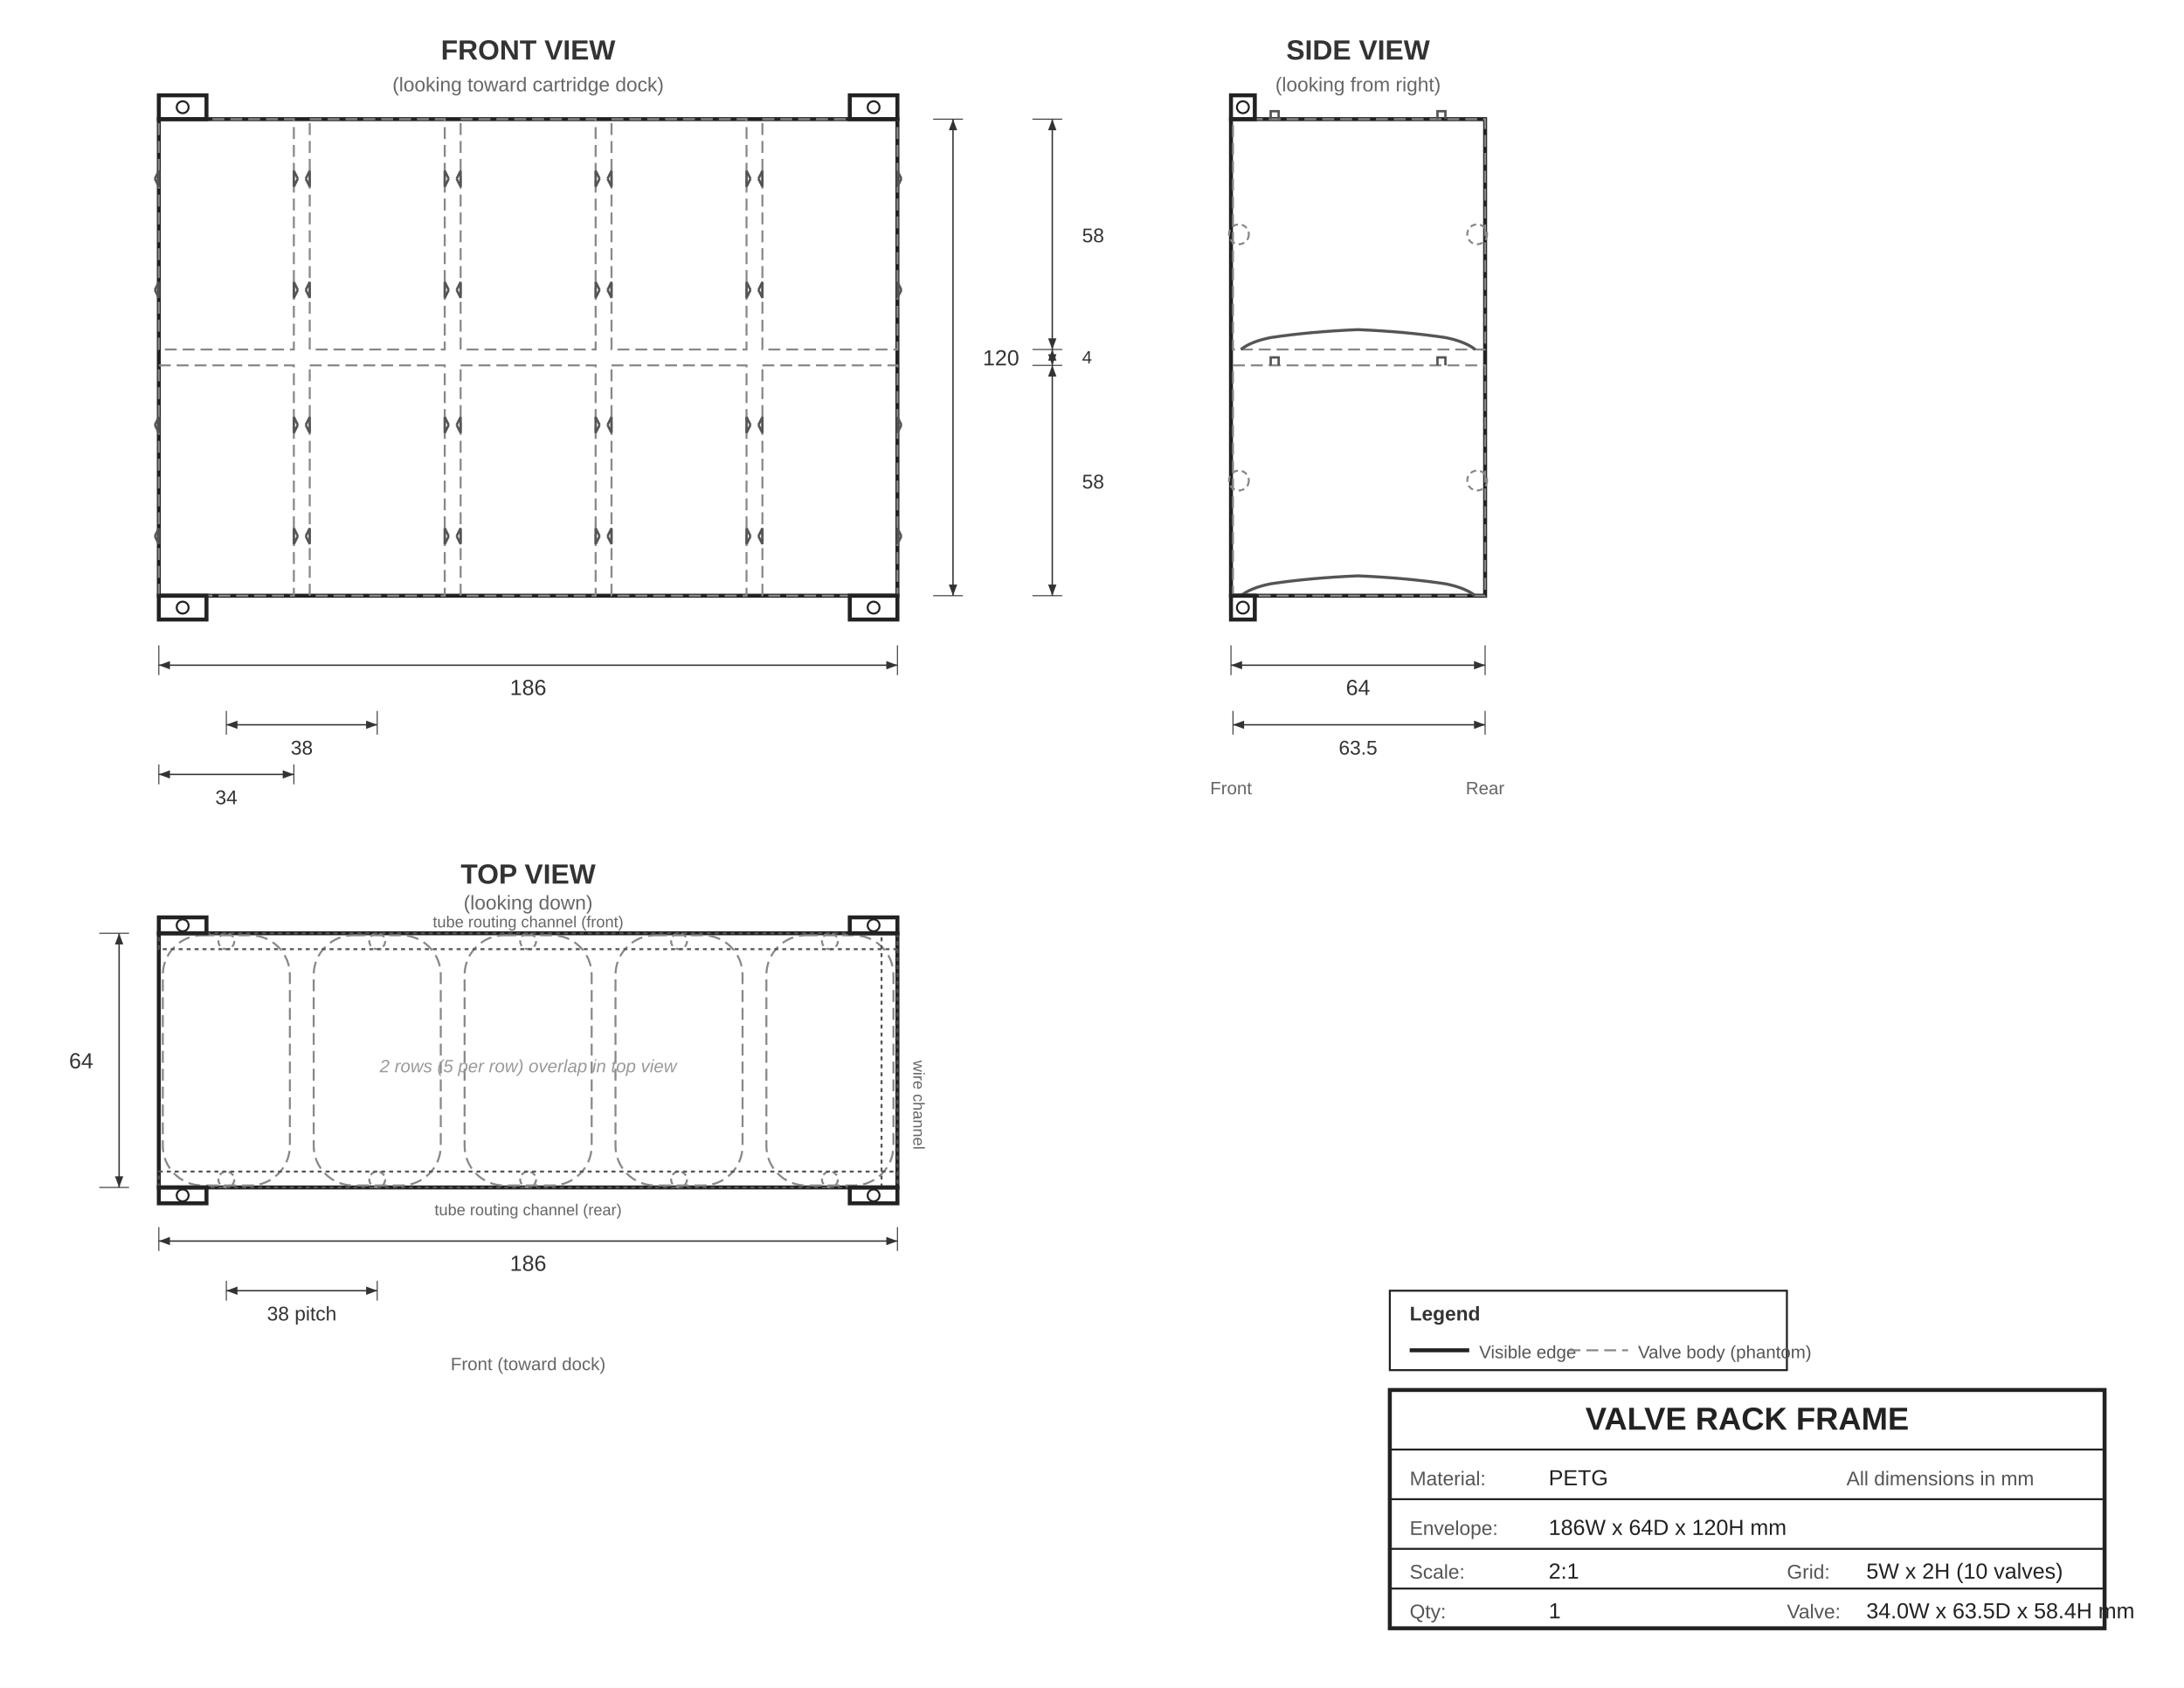
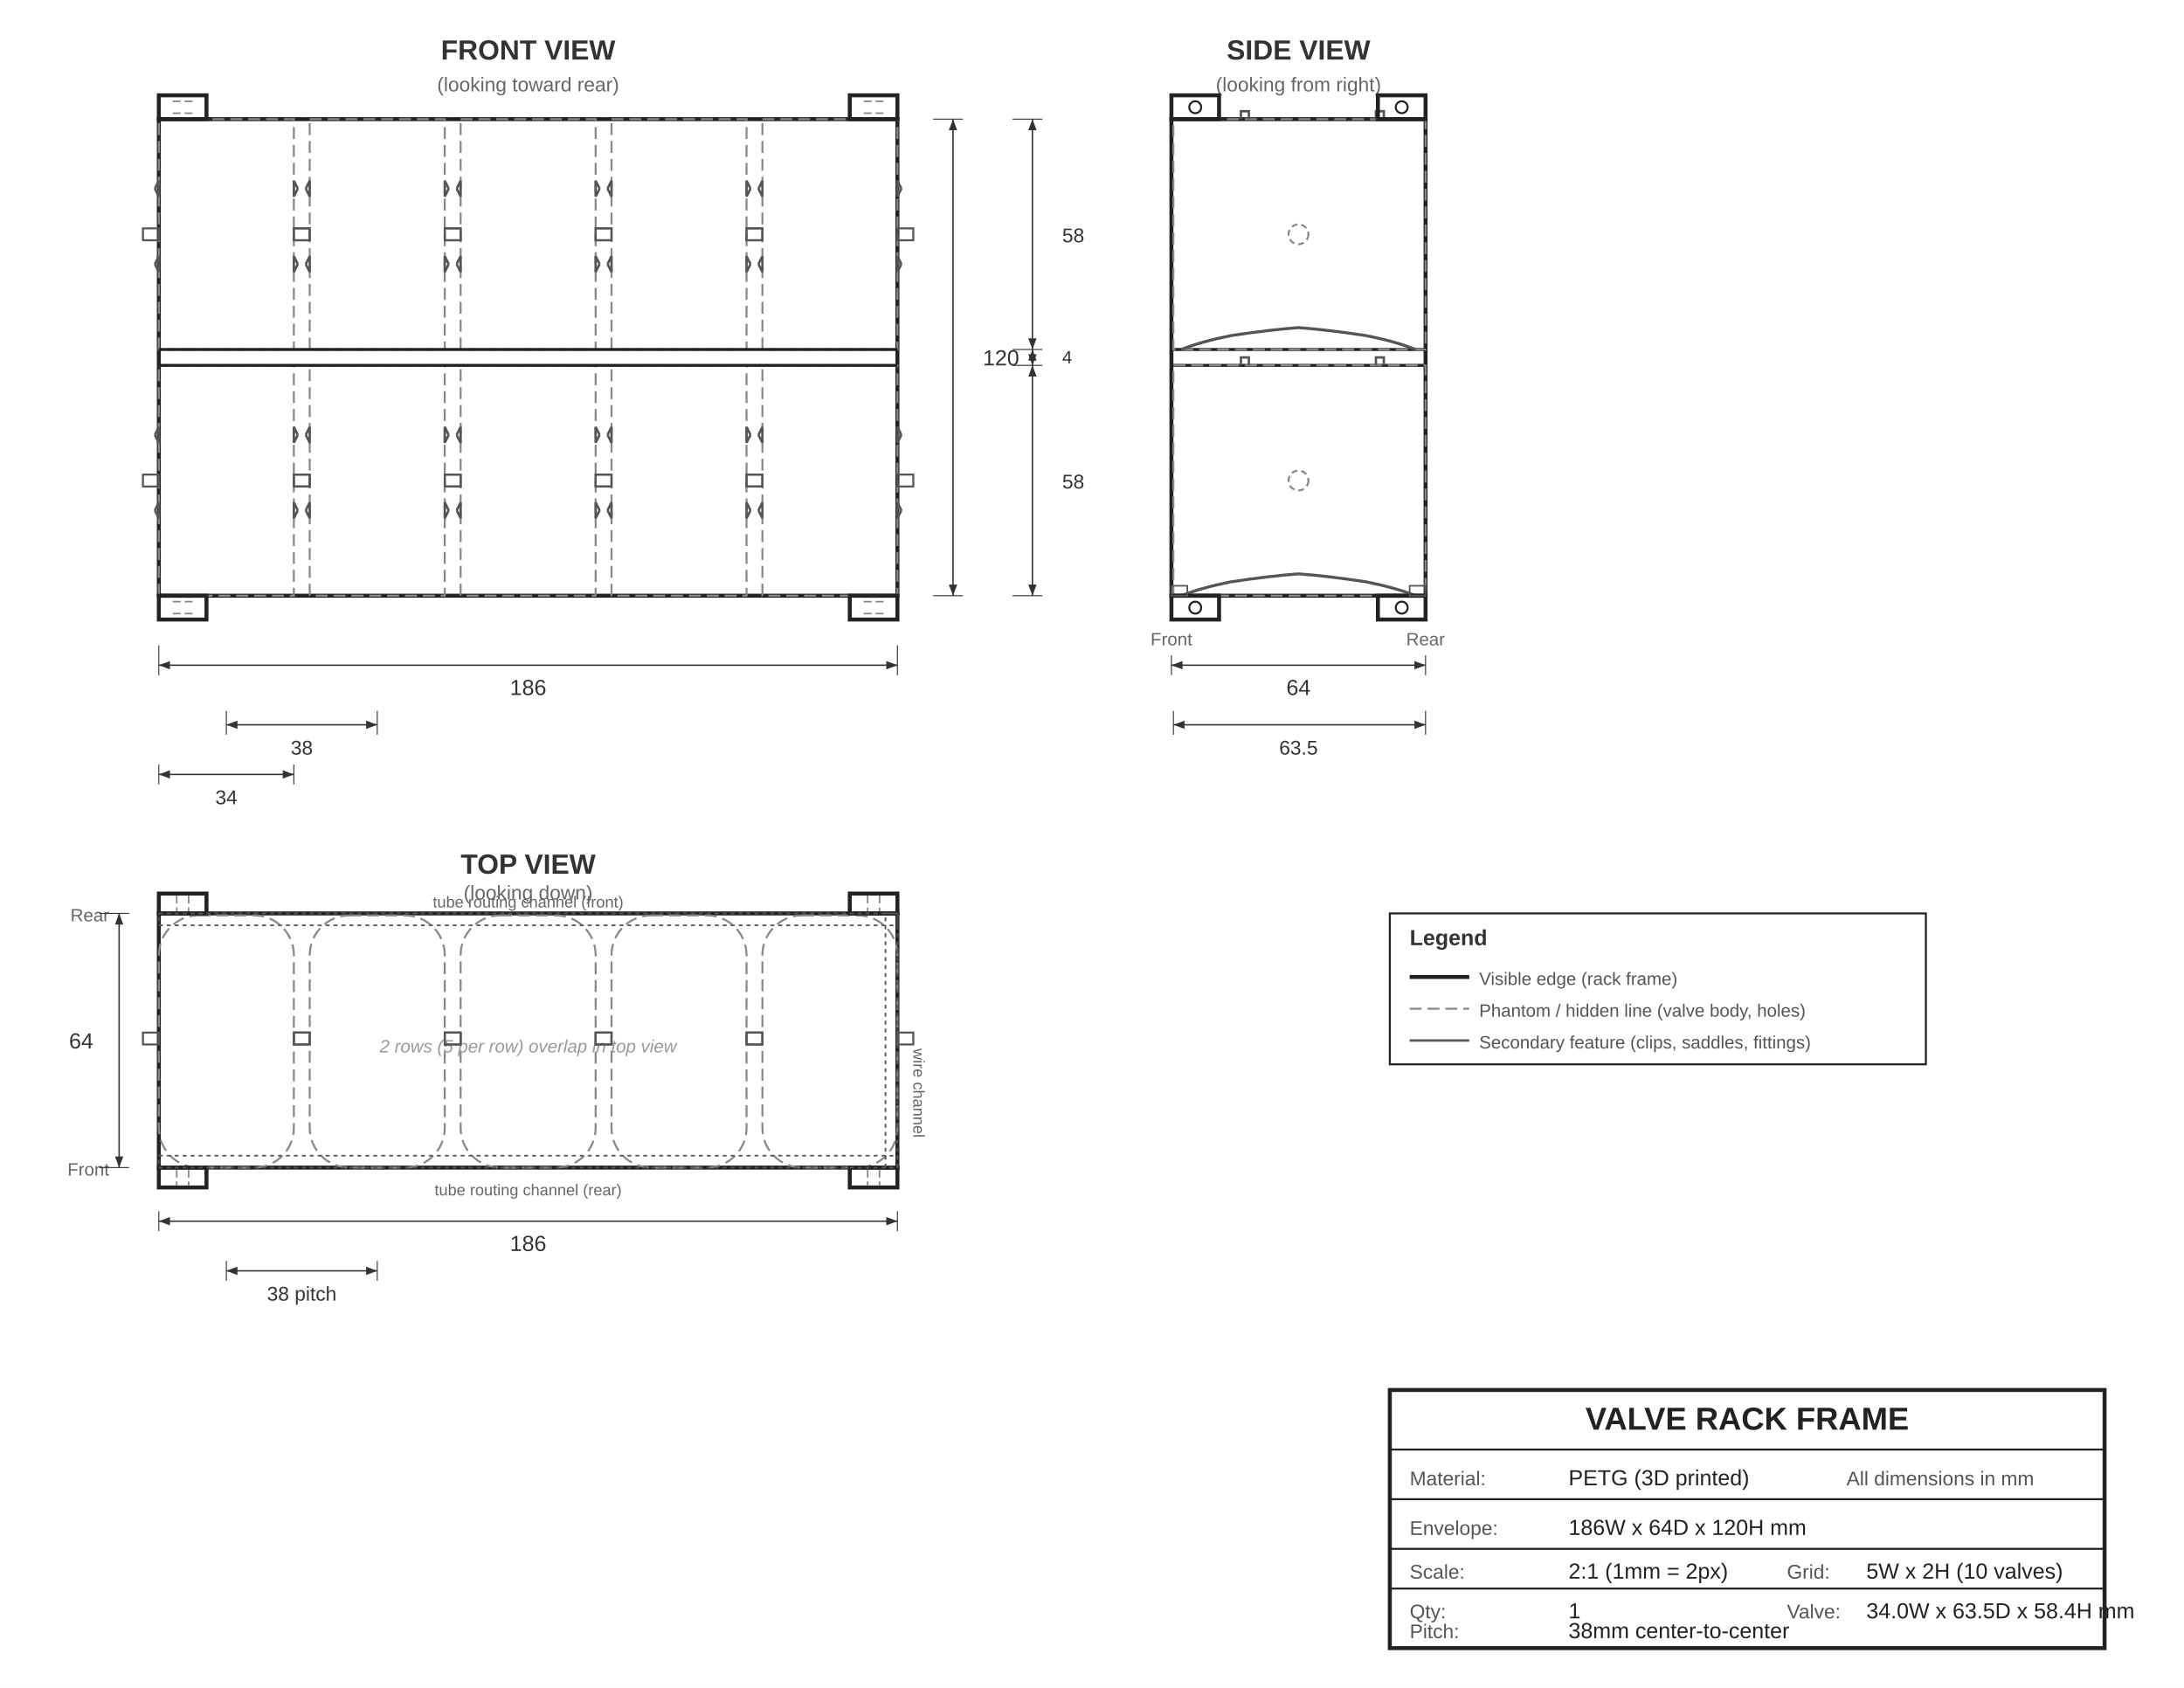
<svg xmlns="http://www.w3.org/2000/svg" viewBox="0 0 1100 850" width="1100" height="850" font-family="Arial, Helvetica, sans-serif">
  <defs>
    <marker id="arrow" markerWidth="8" markerHeight="6" refX="8" refY="3" orient="auto">
      <path d="M0,0 L8,3 L0,6 Z" fill="#333" />
    </marker>
    <marker id="arrow-rev" markerWidth="8" markerHeight="6" refX="0" refY="3" orient="auto">
      <path d="M8,0 L0,3 L8,6 Z" fill="#333" />
    </marker>
  </defs>
  <rect width="1100" height="850" fill="white" />
  <text x="266" y="30" text-anchor="middle" font-size="14" font-weight="bold" fill="#333">FRONT VIEW</text>
-   <text x="266" y="46" text-anchor="middle" font-size="10" fill="#666">(looking toward cartridge dock)</text>
+   <text x="266" y="46" text-anchor="middle" font-size="10" fill="#666">(looking toward rear)</text>
  <rect x="80" y="60" width="372" height="240" fill="none" stroke="#222" stroke-width="2" />
  <rect x="80" y="60" width="68" height="116" fill="none" stroke="#888" stroke-width="1" stroke-dasharray="6,3" />
  <rect x="156" y="60" width="68" height="116" fill="none" stroke="#888" stroke-width="1" stroke-dasharray="6,3" />
  <rect x="232" y="60" width="68" height="116" fill="none" stroke="#888" stroke-width="1" stroke-dasharray="6,3" />
  <rect x="308" y="60" width="68" height="116" fill="none" stroke="#888" stroke-width="1" stroke-dasharray="6,3" />
  <rect x="384" y="60" width="68" height="116" fill="none" stroke="#888" stroke-width="1" stroke-dasharray="6,3" />
  <rect x="80" y="184" width="68" height="116" fill="none" stroke="#888" stroke-width="1" stroke-dasharray="6,3" />
  <rect x="156" y="184" width="68" height="116" fill="none" stroke="#888" stroke-width="1" stroke-dasharray="6,3" />
  <rect x="232" y="184" width="68" height="116" fill="none" stroke="#888" stroke-width="1" stroke-dasharray="6,3" />
  <rect x="308" y="184" width="68" height="116" fill="none" stroke="#888" stroke-width="1" stroke-dasharray="6,3" />
  <rect x="384" y="184" width="68" height="116" fill="none" stroke="#888" stroke-width="1" stroke-dasharray="6,3" />
  <g stroke="#555" stroke-width="1.2" fill="none">
-     <path d="M78,90 L80,86 L80,94 L78,90" />
-     <path d="M150,90 L148,86 L148,94 L150,90" />
-     <path d="M78,146 L80,142 L80,150 L78,146" />
-     <path d="M150,146 L148,142 L148,150 L150,146" />
-     <path d="M154,90 L156,86 L156,94 L154,90" />
-     <path d="M226,90 L224,86 L224,94 L226,90" />
-     <path d="M154,146 L156,142 L156,150 L154,146" />
-     <path d="M226,146 L224,142 L224,150 L226,146" />
-     <path d="M230,90 L232,86 L232,94 L230,90" />
-     <path d="M302,90 L300,86 L300,94 L302,90" />
-     <path d="M230,146 L232,142 L232,150 L230,146" />
-     <path d="M302,146 L300,142 L300,150 L302,146" />
-     <path d="M306,90 L308,86 L308,94 L306,90" />
-     <path d="M378,90 L376,86 L376,94 L378,90" />
-     <path d="M306,146 L308,142 L308,150 L306,146" />
-     <path d="M378,146 L376,142 L376,150 L378,146" />
-     <path d="M382,90 L384,86 L384,94 L382,90" />
-     <path d="M454,90 L452,86 L452,94 L454,90" />
-     <path d="M382,146 L384,142 L384,150 L382,146" />
-     <path d="M454,146 L452,142 L452,150 L454,146" />
-     <path d="M78,214 L80,210 L80,218 L78,214" />
-     <path d="M150,214 L148,210 L148,218 L150,214" />
-     <path d="M78,270 L80,266 L80,274 L78,270" />
-     <path d="M150,270 L148,266 L148,274 L150,270" />
-     <path d="M154,214 L156,210 L156,218 L154,214" />
-     <path d="M226,214 L224,210 L224,218 L226,214" />
-     <path d="M154,270 L156,266 L156,274 L154,270" />
-     <path d="M226,270 L224,266 L224,274 L226,270" />
-     <path d="M230,214 L232,210 L232,218 L230,214" />
-     <path d="M302,214 L300,210 L300,218 L302,214" />
-     <path d="M230,270 L232,266 L232,274 L230,270" />
-     <path d="M302,270 L300,266 L300,274 L302,270" />
-     <path d="M306,214 L308,210 L308,218 L306,214" />
-     <path d="M378,214 L376,210 L376,218 L378,214" />
-     <path d="M306,270 L308,266 L308,274 L306,270" />
-     <path d="M378,270 L376,266 L376,274 L378,270" />
-     <path d="M382,214 L384,210 L384,218 L382,214" />
-     <path d="M454,214 L452,210 L452,218 L454,214" />
-     <path d="M382,270 L384,266 L384,274 L382,270" />
-     <path d="M454,270 L452,266 L452,274 L454,270" />
+     <path d="M78,95 L80,91 L80,99 L78,95" />
+     <path d="M150,95 L148,91 L148,99 L150,95" />
+     <path d="M78,133 L80,129 L80,137 L78,133" />
+     <path d="M150,133 L148,129 L148,137 L150,133" />
+     <path d="M154,95 L156,91 L156,99 L154,95" />
+     <path d="M226,95 L224,91 L224,99 L226,95" />
+     <path d="M154,133 L156,129 L156,137 L154,133" />
+     <path d="M226,133 L224,129 L224,137 L226,133" />
+     <path d="M230,95 L232,91 L232,99 L230,95" />
+     <path d="M302,95 L300,91 L300,99 L302,95" />
+     <path d="M230,133 L232,129 L232,137 L230,133" />
+     <path d="M302,133 L300,129 L300,137 L302,133" />
+     <path d="M306,95 L308,91 L308,99 L306,95" />
+     <path d="M378,95 L376,91 L376,99 L378,95" />
+     <path d="M306,133 L308,129 L308,137 L306,133" />
+     <path d="M378,133 L376,129 L376,137 L378,133" />
+     <path d="M382,95 L384,91 L384,99 L382,95" />
+     <path d="M454,95 L452,91 L452,99 L454,95" />
+     <path d="M382,133 L384,129 L384,137 L382,133" />
+     <path d="M454,133 L452,129 L452,137 L454,133" />
+     <path d="M78,219 L80,215 L80,223 L78,219" />
+     <path d="M150,219 L148,215 L148,223 L150,219" />
+     <path d="M78,257 L80,253 L80,261 L78,257" />
+     <path d="M150,257 L148,253 L148,261 L150,257" />
+     <path d="M154,219 L156,215 L156,223 L154,219" />
+     <path d="M226,219 L224,215 L224,223 L226,219" />
+     <path d="M154,257 L156,253 L156,261 L154,257" />
+     <path d="M226,257 L224,253 L224,261 L226,257" />
+     <path d="M230,219 L232,215 L232,223 L230,219" />
+     <path d="M302,219 L300,215 L300,223 L302,219" />
+     <path d="M230,257 L232,253 L232,261 L230,257" />
+     <path d="M302,257 L300,253 L300,261 L302,257" />
+     <path d="M306,219 L308,215 L308,223 L306,219" />
+     <path d="M378,219 L376,215 L376,223 L378,219" />
+     <path d="M306,257 L308,253 L308,261 L306,257" />
+     <path d="M378,257 L376,253 L376,261 L378,257" />
+     <path d="M382,219 L384,215 L384,223 L382,219" />
+     <path d="M454,219 L452,215 L452,223 L454,219" />
+     <path d="M382,257 L384,253 L384,261 L382,257" />
+     <path d="M454,257 L452,253 L452,261 L454,257" />
+   </g>
+   <g fill="none" stroke="#555" stroke-width="1">
+     <rect x="72" y="115" width="8" height="6" />
+     <rect x="148" y="115" width="8" height="6" />
+     <rect x="224" y="115" width="8" height="6" />
+     <rect x="300" y="115" width="8" height="6" />
+     <rect x="376" y="115" width="8" height="6" />
+     <rect x="148" y="115" width="8" height="6" />
+     <rect x="224" y="115" width="8" height="6" />
+     <rect x="300" y="115" width="8" height="6" />
+     <rect x="376" y="115" width="8" height="6" />
+     <rect x="452" y="115" width="8" height="6" />
+     <rect x="72" y="239" width="8" height="6" />
+     <rect x="148" y="239" width="8" height="6" />
+     <rect x="224" y="239" width="8" height="6" />
+     <rect x="300" y="239" width="8" height="6" />
+     <rect x="376" y="239" width="8" height="6" />
+     <rect x="148" y="239" width="8" height="6" />
+     <rect x="224" y="239" width="8" height="6" />
+     <rect x="300" y="239" width="8" height="6" />
+     <rect x="376" y="239" width="8" height="6" />
+     <rect x="452" y="239" width="8" height="6" />
  </g>
  <rect x="80" y="300" width="24" height="12" fill="none" stroke="#222" stroke-width="2" />
-   <circle cx="92" cy="306" r="3" fill="none" stroke="#222" stroke-width="1" />
+   <line x1="87" y1="303" x2="99" y2="303" stroke="#888" stroke-width="0.8" stroke-dasharray="4,2" />
+   <line x1="87" y1="309" x2="99" y2="309" stroke="#888" stroke-width="0.8" stroke-dasharray="4,2" />
  <rect x="428" y="300" width="24" height="12" fill="none" stroke="#222" stroke-width="2" />
-   <circle cx="440" cy="306" r="3" fill="none" stroke="#222" stroke-width="1" />
+   <line x1="435" y1="303" x2="447" y2="303" stroke="#888" stroke-width="0.8" stroke-dasharray="4,2" />
+   <line x1="435" y1="309" x2="447" y2="309" stroke="#888" stroke-width="0.8" stroke-dasharray="4,2" />
  <rect x="80" y="48" width="24" height="12" fill="none" stroke="#222" stroke-width="2" />
-   <circle cx="92" cy="54" r="3" fill="none" stroke="#222" stroke-width="1" />
+   <line x1="87" y1="51" x2="99" y2="51" stroke="#888" stroke-width="0.8" stroke-dasharray="4,2" />
+   <line x1="87" y1="57" x2="99" y2="57" stroke="#888" stroke-width="0.8" stroke-dasharray="4,2" />
  <rect x="428" y="48" width="24" height="12" fill="none" stroke="#222" stroke-width="2" />
-   <circle cx="440" cy="54" r="3" fill="none" stroke="#222" stroke-width="1" />
+   <line x1="435" y1="51" x2="447" y2="51" stroke="#888" stroke-width="0.8" stroke-dasharray="4,2" />
+   <line x1="435" y1="57" x2="447" y2="57" stroke="#888" stroke-width="0.8" stroke-dasharray="4,2" />
+   <line x1="80" y1="176" x2="452" y2="176" stroke="#222" stroke-width="1.5" />
+   <line x1="80" y1="184" x2="452" y2="184" stroke="#222" stroke-width="1.5" />
  <line x1="80" y1="340" x2="80" y2="325" stroke="#333" stroke-width="0.5" />
  <line x1="452" y1="340" x2="452" y2="325" stroke="#333" stroke-width="0.5" />
  <line x1="80" y1="335" x2="452" y2="335" stroke="#333" stroke-width="0.7" marker-start="url(#arrow-rev)" marker-end="url(#arrow)" />
  <text x="266" y="350" text-anchor="middle" font-size="11" fill="#333">186</text>
  <line x1="470" y1="60" x2="485" y2="60" stroke="#333" stroke-width="0.5" />
  <line x1="470" y1="300" x2="485" y2="300" stroke="#333" stroke-width="0.5" />
  <line x1="480" y1="60" x2="480" y2="300" stroke="#333" stroke-width="0.7" marker-start="url(#arrow-rev)" marker-end="url(#arrow)" />
  <text x="495" y="184" text-anchor="start" font-size="11" fill="#333">120</text>
  <line x1="114" y1="370" x2="114" y2="358" stroke="#333" stroke-width="0.5" />
  <line x1="190" y1="370" x2="190" y2="358" stroke="#333" stroke-width="0.5" />
  <line x1="114" y1="365" x2="190" y2="365" stroke="#333" stroke-width="0.7" marker-start="url(#arrow-rev)" marker-end="url(#arrow)" />
  <text x="152" y="380" text-anchor="middle" font-size="10" fill="#333">38</text>
  <line x1="80" y1="395" x2="80" y2="385" stroke="#333" stroke-width="0.5" />
  <line x1="148" y1="395" x2="148" y2="385" stroke="#333" stroke-width="0.5" />
  <line x1="80" y1="390" x2="148" y2="390" stroke="#333" stroke-width="0.7" marker-start="url(#arrow-rev)" marker-end="url(#arrow)" />
  <text x="114" y="405" text-anchor="middle" font-size="10" fill="#333">34</text>
-   <line x1="520" y1="184" x2="535" y2="184" stroke="#333" stroke-width="0.5" />
-   <line x1="520" y1="300" x2="535" y2="300" stroke="#333" stroke-width="0.5" />
-   <line x1="530" y1="184" x2="530" y2="300" stroke="#333" stroke-width="0.7" marker-start="url(#arrow-rev)" marker-end="url(#arrow)" />
-   <text x="545" y="246" text-anchor="start" font-size="10" fill="#333">58</text>
-   <line x1="520" y1="176" x2="535" y2="176" stroke="#333" stroke-width="0.5" />
-   <line x1="530" y1="176" x2="530" y2="184" stroke="#333" stroke-width="0.7" marker-start="url(#arrow-rev)" marker-end="url(#arrow)" />
-   <text x="545" y="183" text-anchor="start" font-size="9" fill="#333">4</text>
-   <line x1="520" y1="60" x2="535" y2="60" stroke="#333" stroke-width="0.5" />
-   <line x1="530" y1="60" x2="530" y2="176" stroke="#333" stroke-width="0.7" marker-start="url(#arrow-rev)" marker-end="url(#arrow)" />
-   <text x="545" y="122" text-anchor="start" font-size="10" fill="#333">58</text>
-   <text x="684" y="30" text-anchor="middle" font-size="14" font-weight="bold" fill="#333">SIDE VIEW</text>
-   <text x="684" y="46" text-anchor="middle" font-size="10" fill="#666">(looking from right)</text>
-   <rect x="620" y="60" width="128" height="240" fill="none" stroke="#222" stroke-width="2" />
-   <rect x="621" y="60" width="127" height="116" fill="none" stroke="#888" stroke-width="1" stroke-dasharray="6,3" />
-   <rect x="621" y="184" width="127" height="116" fill="none" stroke="#888" stroke-width="1" stroke-dasharray="6,3" />
-   <path d="M625,176 Q630,172 640,170 Q660,167 684,166 Q708,167 728,170 Q738,172 743,176" fill="none" stroke="#555" stroke-width="1.5" />
-   <path d="M625,300 Q630,296 640,294 Q660,291 684,290 Q708,291 728,294 Q738,296 743,300" fill="none" stroke="#555" stroke-width="1.5" />
-   <path d="M640,60 L640,56 L644,56 L644,60" fill="none" stroke="#555" stroke-width="1.2" />
-   <path d="M724,60 L724,56 L728,56 L728,60" fill="none" stroke="#555" stroke-width="1.2" />
-   <path d="M640,184 L640,180 L644,180 L644,184" fill="none" stroke="#555" stroke-width="1.2" />
-   <path d="M724,184 L724,180 L728,180 L728,184" fill="none" stroke="#555" stroke-width="1.2" />
-   <circle cx="624" cy="118" r="5" fill="none" stroke="#888" stroke-width="1" stroke-dasharray="3,2" />
-   <circle cx="744" cy="118" r="5" fill="none" stroke="#888" stroke-width="1" stroke-dasharray="3,2" />
-   <circle cx="624" cy="242" r="5" fill="none" stroke="#888" stroke-width="1" stroke-dasharray="3,2" />
-   <circle cx="744" cy="242" r="5" fill="none" stroke="#888" stroke-width="1" stroke-dasharray="3,2" />
-   <rect x="620" y="300" width="12" height="12" fill="none" stroke="#222" stroke-width="2" />
-   <circle cx="626" cy="306" r="3" fill="none" stroke="#222" stroke-width="1" />
-   <rect x="620" y="48" width="12" height="12" fill="none" stroke="#222" stroke-width="2" />
-   <circle cx="626" cy="54" r="3" fill="none" stroke="#222" stroke-width="1" />
-   <line x1="620" y1="340" x2="620" y2="325" stroke="#333" stroke-width="0.5" />
-   <line x1="748" y1="340" x2="748" y2="325" stroke="#333" stroke-width="0.5" />
-   <line x1="620" y1="335" x2="748" y2="335" stroke="#333" stroke-width="0.7" marker-start="url(#arrow-rev)" marker-end="url(#arrow)" />
-   <text x="684" y="350" text-anchor="middle" font-size="11" fill="#333">64</text>
-   <line x1="621" y1="370" x2="621" y2="358" stroke="#333" stroke-width="0.5" />
-   <line x1="748" y1="370" x2="748" y2="358" stroke="#333" stroke-width="0.5" />
-   <line x1="621" y1="365" x2="748" y2="365" stroke="#333" stroke-width="0.7" marker-start="url(#arrow-rev)" marker-end="url(#arrow)" />
-   <text x="684" y="380" text-anchor="middle" font-size="10" fill="#333">63.5</text>
-   <text x="620" y="400" text-anchor="middle" font-size="9" fill="#666">Front</text>
-   <text x="748" y="400" text-anchor="middle" font-size="9" fill="#666">Rear</text>
-   <text x="266" y="445" text-anchor="middle" font-size="14" font-weight="bold" fill="#333">TOP VIEW</text>
-   <text x="266" y="458" text-anchor="middle" font-size="10" fill="#666">(looking down)</text>
-   <rect x="80" y="470" width="372" height="128" fill="none" stroke="#222" stroke-width="2" />
+   <line x1="510" y1="184" x2="525" y2="184" stroke="#333" stroke-width="0.5" />
+   <line x1="510" y1="300" x2="525" y2="300" stroke="#333" stroke-width="0.5" />
+   <line x1="520" y1="184" x2="520" y2="300" stroke="#333" stroke-width="0.7" marker-start="url(#arrow-rev)" marker-end="url(#arrow)" />
+   <text x="535" y="246" text-anchor="start" font-size="10" fill="#333">58</text>
+   <line x1="510" y1="176" x2="525" y2="176" stroke="#333" stroke-width="0.5" />
+   <line x1="520" y1="176" x2="520" y2="184" stroke="#333" stroke-width="0.7" marker-start="url(#arrow-rev)" marker-end="url(#arrow)" />
+   <text x="535" y="183" text-anchor="start" font-size="9" fill="#333">4</text>
+   <line x1="510" y1="60" x2="525" y2="60" stroke="#333" stroke-width="0.5" />
+   <line x1="520" y1="60" x2="520" y2="176" stroke="#333" stroke-width="0.7" marker-start="url(#arrow-rev)" marker-end="url(#arrow)" />
+   <text x="535" y="122" text-anchor="start" font-size="10" fill="#333">58</text>
+   <text x="654" y="30" text-anchor="middle" font-size="14" font-weight="bold" fill="#333">SIDE VIEW</text>
+   <text x="654" y="46" text-anchor="middle" font-size="10" fill="#666">(looking from right)</text>
+   <rect x="590" y="60" width="128" height="240" fill="none" stroke="#222" stroke-width="2" />
+   <line x1="590" y1="176" x2="718" y2="176" stroke="#222" stroke-width="1.5" />
+   <line x1="590" y1="184" x2="718" y2="184" stroke="#222" stroke-width="1.5" />
+   <rect x="591" y="60" width="127" height="116" fill="none" stroke="#888" stroke-width="1" stroke-dasharray="6,3" />
+   <rect x="591" y="184" width="127" height="116" fill="none" stroke="#888" stroke-width="1" stroke-dasharray="6,3" />
+   <path d="M595,176 Q605,172 620,169 Q640,166 654,165 Q668,166 688,169 Q703,172 713,176" fill="none" stroke="#555" stroke-width="1.5" />
+   <path d="M595,300 Q605,296 620,293 Q640,290 654,289 Q668,290 688,293 Q703,296 713,300" fill="none" stroke="#555" stroke-width="1.5" />
+   <g stroke="#555" stroke-width="1.2" fill="none">
+     <path d="M625,60 L625,56 L629,56 L629,60" />
+     <path d="M693,60 L693,56 L697,56 L697,60" />
+     <path d="M625,184 L625,180 L629,180 L629,184" />
+     <path d="M693,184 L693,180 L697,180 L697,184" />
+   </g>
+   <circle cx="654" cy="118" r="5" fill="none" stroke="#888" stroke-width="1" stroke-dasharray="3,2" />
+   <circle cx="654" cy="242" r="5" fill="none" stroke="#888" stroke-width="1" stroke-dasharray="3,2" />
+   <rect x="590" y="300" width="24" height="12" fill="none" stroke="#222" stroke-width="2" />
+   <circle cx="602" cy="306" r="3" fill="none" stroke="#222" stroke-width="1" />
+   <rect x="694" y="300" width="24" height="12" fill="none" stroke="#222" stroke-width="2" />
+   <circle cx="706" cy="306" r="3" fill="none" stroke="#222" stroke-width="1" />
+   <rect x="590" y="48" width="24" height="12" fill="none" stroke="#222" stroke-width="2" />
+   <circle cx="602" cy="54" r="3" fill="none" stroke="#222" stroke-width="1" />
+   <rect x="694" y="48" width="24" height="12" fill="none" stroke="#222" stroke-width="2" />
+   <circle cx="706" cy="54" r="3" fill="none" stroke="#222" stroke-width="1" />
+   <rect x="590" y="295" width="8" height="5" fill="none" stroke="#555" stroke-width="0.8" />
+   <rect x="710" y="295" width="8" height="5" fill="none" stroke="#555" stroke-width="0.8" />
+   <text x="590" y="325" text-anchor="middle" font-size="9" fill="#666">Front</text>
+   <text x="718" y="325" text-anchor="middle" font-size="9" fill="#666">Rear</text>
+   <line x1="590" y1="340" x2="590" y2="330" stroke="#333" stroke-width="0.5" />
+   <line x1="718" y1="340" x2="718" y2="330" stroke="#333" stroke-width="0.5" />
+   <line x1="590" y1="335" x2="718" y2="335" stroke="#333" stroke-width="0.7" marker-start="url(#arrow-rev)" marker-end="url(#arrow)" />
+   <text x="654" y="350" text-anchor="middle" font-size="11" fill="#333">64</text>
+   <line x1="591" y1="370" x2="591" y2="358" stroke="#333" stroke-width="0.5" />
+   <line x1="718" y1="370" x2="718" y2="358" stroke="#333" stroke-width="0.5" />
+   <line x1="591" y1="365" x2="718" y2="365" stroke="#333" stroke-width="0.7" marker-start="url(#arrow-rev)" marker-end="url(#arrow)" />
+   <text x="654" y="380" text-anchor="middle" font-size="10" fill="#333">63.5</text>
+   <text x="266" y="440" text-anchor="middle" font-size="14" font-weight="bold" fill="#333">TOP VIEW</text>
+   <text x="266" y="453" text-anchor="middle" font-size="10" fill="#666">(looking down)</text>
+   <rect x="80" y="460" width="372" height="128" fill="none" stroke="#222" stroke-width="2" />
  <g fill="none" stroke="#888" stroke-width="1" stroke-dasharray="6,3">
-     <rect x="82" y="471" width="64" height="126" rx="20" ry="20" />
-     <rect x="158" y="471" width="64" height="126" rx="20" ry="20" />
-     <rect x="234" y="471" width="64" height="126" rx="20" ry="20" />
-     <rect x="310" y="471" width="64" height="126" rx="20" ry="20" />
-     <rect x="386" y="471" width="64" height="126" rx="20" ry="20" />
-   </g>
-   <g fill="none" stroke="#888" stroke-width="1" stroke-dasharray="3,2">
-     <circle cx="114" cy="474" r="4" />
-     <circle cx="190" cy="474" r="4" />
-     <circle cx="266" cy="474" r="4" />
-     <circle cx="342" cy="474" r="4" />
-     <circle cx="418" cy="474" r="4" />
-   </g>
-   <g fill="none" stroke="#888" stroke-width="1" stroke-dasharray="3,2">
-     <circle cx="114" cy="594" r="4" />
-     <circle cx="190" cy="594" r="4" />
-     <circle cx="266" cy="594" r="4" />
-     <circle cx="342" cy="594" r="4" />
-     <circle cx="418" cy="594" r="4" />
-   </g>
-   <rect x="80" y="470" width="372" height="8" fill="none" stroke="#555" stroke-width="1" stroke-dasharray="2,2" />
-   <text x="266" y="467" text-anchor="middle" font-size="8" fill="#666">tube routing channel (front)</text>
-   <rect x="80" y="590" width="372" height="8" fill="none" stroke="#555" stroke-width="1" stroke-dasharray="2,2" />
-   <text x="266" y="612" text-anchor="middle" font-size="8" fill="#666">tube routing channel (rear)</text>
-   <rect x="444" y="470" width="8" height="128" fill="none" stroke="#555" stroke-width="1" stroke-dasharray="2,2" />
-   <text x="460" y="534" text-anchor="start" font-size="8" fill="#666" transform="rotate(90,460,534)">wire channel</text>
-   <rect x="80" y="598" width="24" height="8" fill="none" stroke="#222" stroke-width="2" />
-   <circle cx="92" cy="602" r="3" fill="none" stroke="#222" stroke-width="1" />
-   <rect x="428" y="598" width="24" height="8" fill="none" stroke="#222" stroke-width="2" />
-   <circle cx="440" cy="602" r="3" fill="none" stroke="#222" stroke-width="1" />
-   <rect x="80" y="462" width="24" height="8" fill="none" stroke="#222" stroke-width="2" />
-   <circle cx="92" cy="466" r="3" fill="none" stroke="#222" stroke-width="1" />
-   <rect x="428" y="462" width="24" height="8" fill="none" stroke="#222" stroke-width="2" />
-   <circle cx="440" cy="466" r="3" fill="none" stroke="#222" stroke-width="1" />
-   <line x1="80" y1="630" x2="80" y2="618" stroke="#333" stroke-width="0.5" />
-   <line x1="452" y1="630" x2="452" y2="618" stroke="#333" stroke-width="0.5" />
-   <line x1="80" y1="625" x2="452" y2="625" stroke="#333" stroke-width="0.7" marker-start="url(#arrow-rev)" marker-end="url(#arrow)" />
-   <text x="266" y="640" text-anchor="middle" font-size="11" fill="#333">186</text>
-   <line x1="50" y1="470" x2="65" y2="470" stroke="#333" stroke-width="0.5" />
-   <line x1="50" y1="598" x2="65" y2="598" stroke="#333" stroke-width="0.5" />
-   <line x1="60" y1="470" x2="60" y2="598" stroke="#333" stroke-width="0.7" marker-start="url(#arrow-rev)" marker-end="url(#arrow)" />
-   <text x="47" y="538" text-anchor="end" font-size="11" fill="#333">64</text>
-   <line x1="114" y1="655" x2="114" y2="645" stroke="#333" stroke-width="0.5" />
-   <line x1="190" y1="655" x2="190" y2="645" stroke="#333" stroke-width="0.5" />
-   <line x1="114" y1="650" x2="190" y2="650" stroke="#333" stroke-width="0.7" marker-start="url(#arrow-rev)" marker-end="url(#arrow)" />
-   <text x="152" y="665" text-anchor="middle" font-size="10" fill="#333">38 pitch</text>
-   <text x="266" y="540" text-anchor="middle" font-size="9" fill="#999" font-style="italic">2 rows (5 per row) overlap in top view</text>
-   <text x="266" y="690" text-anchor="middle" font-size="9" fill="#666">Front (toward dock)</text>
-   <text x="50" y="470" text-anchor="end" font-size="9" fill="#666" transform="translate(-20,0)" />
-   <rect x="700" y="700" width="360" height="120" fill="none" stroke="#222" stroke-width="2" />
+     <rect x="80" y="461" width="68" height="127" rx="20" ry="20" />
+     <rect x="156" y="461" width="68" height="127" rx="20" ry="20" />
+     <rect x="232" y="461" width="68" height="127" rx="20" ry="20" />
+     <rect x="308" y="461" width="68" height="127" rx="20" ry="20" />
+     <rect x="384" y="461" width="68" height="127" rx="20" ry="20" />
+   </g>
+   <text x="266" y="530" text-anchor="middle" font-size="9" fill="#999" font-style="italic">2 rows (5 per row) overlap in top view</text>
+   <g fill="none" stroke="#555" stroke-width="1">
+     <rect x="72" y="520" width="8" height="6" />
+     <rect x="148" y="520" width="8" height="6" />
+     <rect x="224" y="520" width="8" height="6" />
+     <rect x="300" y="520" width="8" height="6" />
+     <rect x="376" y="520" width="8" height="6" />
+     <rect x="148" y="520" width="8" height="6" />
+     <rect x="224" y="520" width="8" height="6" />
+     <rect x="300" y="520" width="8" height="6" />
+     <rect x="376" y="520" width="8" height="6" />
+     <rect x="452" y="520" width="8" height="6" />
+   </g>
+   <rect x="80" y="588" width="24" height="10" fill="none" stroke="#222" stroke-width="2" />
+   <line x1="89" y1="589" x2="89" y2="597" stroke="#888" stroke-width="0.8" stroke-dasharray="4,2" />
+   <line x1="95" y1="589" x2="95" y2="597" stroke="#888" stroke-width="0.8" stroke-dasharray="4,2" />
+   <rect x="428" y="588" width="24" height="10" fill="none" stroke="#222" stroke-width="2" />
+   <line x1="437" y1="589" x2="437" y2="597" stroke="#888" stroke-width="0.8" stroke-dasharray="4,2" />
+   <line x1="443" y1="589" x2="443" y2="597" stroke="#888" stroke-width="0.8" stroke-dasharray="4,2" />
+   <rect x="80" y="450" width="24" height="10" fill="none" stroke="#222" stroke-width="2" />
+   <line x1="89" y1="451" x2="89" y2="459" stroke="#888" stroke-width="0.8" stroke-dasharray="4,2" />
+   <line x1="95" y1="451" x2="95" y2="459" stroke="#888" stroke-width="0.8" stroke-dasharray="4,2" />
+   <rect x="428" y="450" width="24" height="10" fill="none" stroke="#222" stroke-width="2" />
+   <line x1="437" y1="451" x2="437" y2="459" stroke="#888" stroke-width="0.8" stroke-dasharray="4,2" />
+   <line x1="443" y1="451" x2="443" y2="459" stroke="#888" stroke-width="0.8" stroke-dasharray="4,2" />
+   <rect x="80" y="460" width="372" height="6" fill="none" stroke="#555" stroke-width="0.8" stroke-dasharray="2,2" />
+   <text x="266" y="457" text-anchor="middle" font-size="8" fill="#666">tube routing channel (front)</text>
+   <rect x="80" y="582" width="372" height="6" fill="none" stroke="#555" stroke-width="0.8" stroke-dasharray="2,2" />
+   <text x="266" y="602" text-anchor="middle" font-size="8" fill="#666">tube routing channel (rear)</text>
+   <rect x="446" y="460" width="6" height="128" fill="none" stroke="#555" stroke-width="0.8" stroke-dasharray="2,2" />
+   <text x="460" y="528" text-anchor="start" font-size="8" fill="#666" transform="rotate(90,460,528)">wire channel</text>
+   <text x="55" y="464" text-anchor="end" font-size="9" fill="#666">Rear</text>
+   <text x="55" y="592" text-anchor="end" font-size="9" fill="#666">Front</text>
+   <line x1="80" y1="620" x2="80" y2="610" stroke="#333" stroke-width="0.5" />
+   <line x1="452" y1="620" x2="452" y2="610" stroke="#333" stroke-width="0.5" />
+   <line x1="80" y1="615" x2="452" y2="615" stroke="#333" stroke-width="0.7" marker-start="url(#arrow-rev)" marker-end="url(#arrow)" />
+   <text x="266" y="630" text-anchor="middle" font-size="11" fill="#333">186</text>
+   <line x1="50" y1="460" x2="65" y2="460" stroke="#333" stroke-width="0.5" />
+   <line x1="50" y1="588" x2="65" y2="588" stroke="#333" stroke-width="0.5" />
+   <line x1="60" y1="460" x2="60" y2="588" stroke="#333" stroke-width="0.7" marker-start="url(#arrow-rev)" marker-end="url(#arrow)" />
+   <text x="47" y="528" text-anchor="end" font-size="11" fill="#333">64</text>
+   <line x1="114" y1="645" x2="114" y2="635" stroke="#333" stroke-width="0.5" />
+   <line x1="190" y1="645" x2="190" y2="635" stroke="#333" stroke-width="0.5" />
+   <line x1="114" y1="640" x2="190" y2="640" stroke="#333" stroke-width="0.7" marker-start="url(#arrow-rev)" marker-end="url(#arrow)" />
+   <text x="152" y="655" text-anchor="middle" font-size="10" fill="#333">38 pitch</text>
+   <rect x="700" y="460" width="270" height="76" fill="none" stroke="#222" stroke-width="1" />
+   <text x="710" y="476" font-size="11" font-weight="bold" fill="#333">Legend</text>
+   <line x1="710" y1="492" x2="740" y2="492" stroke="#222" stroke-width="2" />
+   <text x="745" y="496" font-size="9" fill="#555">Visible edge (rack frame)</text>
+   <line x1="710" y1="508" x2="740" y2="508" stroke="#888" stroke-width="1" stroke-dasharray="6,3" />
+   <text x="745" y="512" font-size="9" fill="#555">Phantom / hidden line (valve body, holes)</text>
+   <line x1="710" y1="524" x2="740" y2="524" stroke="#555" stroke-width="1.2" />
+   <text x="745" y="528" font-size="9" fill="#555">Secondary feature (clips, saddles, fittings)</text>
+   <rect x="700" y="700" width="360" height="130" fill="none" stroke="#222" stroke-width="2" />
  <line x1="700" y1="730" x2="1060" y2="730" stroke="#222" stroke-width="1" />
  <line x1="700" y1="755" x2="1060" y2="755" stroke="#222" stroke-width="1" />
  <line x1="700" y1="780" x2="1060" y2="780" stroke="#222" stroke-width="1" />
  <line x1="700" y1="800" x2="1060" y2="800" stroke="#222" stroke-width="1" />
  <text x="880" y="720" text-anchor="middle" font-size="16" font-weight="bold" fill="#222">VALVE RACK FRAME</text>
  <text x="710" y="748" font-size="10" fill="#555">Material:</text>
-   <text x="780" y="748" font-size="11" fill="#222">PETG</text>
+   <text x="790" y="748" font-size="11" fill="#222">PETG (3D printed)</text>
  <text x="930" y="748" font-size="10" fill="#555">All dimensions in mm</text>
  <text x="710" y="773" font-size="10" fill="#555">Envelope:</text>
-   <text x="780" y="773" font-size="11" fill="#222">186W x 64D x 120H mm</text>
+   <text x="790" y="773" font-size="11" fill="#222">186W x 64D x 120H mm</text>
  <text x="710" y="795" font-size="10" fill="#555">Scale:</text>
-   <text x="780" y="795" font-size="11" fill="#222">2:1</text>
+   <text x="790" y="795" font-size="11" fill="#222">2:1 (1mm = 2px)</text>
  <text x="710" y="815" font-size="10" fill="#555">Qty:</text>
-   <text x="780" y="815" font-size="11" fill="#222">1</text>
+   <text x="790" y="815" font-size="11" fill="#222">1</text>
  <text x="900" y="795" font-size="10" fill="#555">Grid:</text>
  <text x="940" y="795" font-size="11" fill="#222">5W x 2H (10 valves)</text>
  <text x="900" y="815" font-size="10" fill="#555">Valve:</text>
  <text x="940" y="815" font-size="11" fill="#222">34.0W x 63.5D x 58.4H mm</text>
-   <rect x="700" y="650" width="200" height="40" fill="none" stroke="#222" stroke-width="1" />
-   <text x="710" y="665" font-size="10" font-weight="bold" fill="#333">Legend</text>
-   <line x1="710" y1="680" x2="740" y2="680" stroke="#222" stroke-width="2" />
-   <text x="745" y="684" font-size="9" fill="#555">Visible edge</text>
-   <line x1="790" y1="680" x2="820" y2="680" stroke="#888" stroke-width="1" stroke-dasharray="6,3" />
-   <text x="825" y="684" font-size="9" fill="#555">Valve body (phantom)</text>
+   <text x="710" y="825" font-size="10" fill="#555">Pitch:</text>
+   <text x="790" y="825" font-size="11" fill="#222">38mm center-to-center</text>
</svg>
